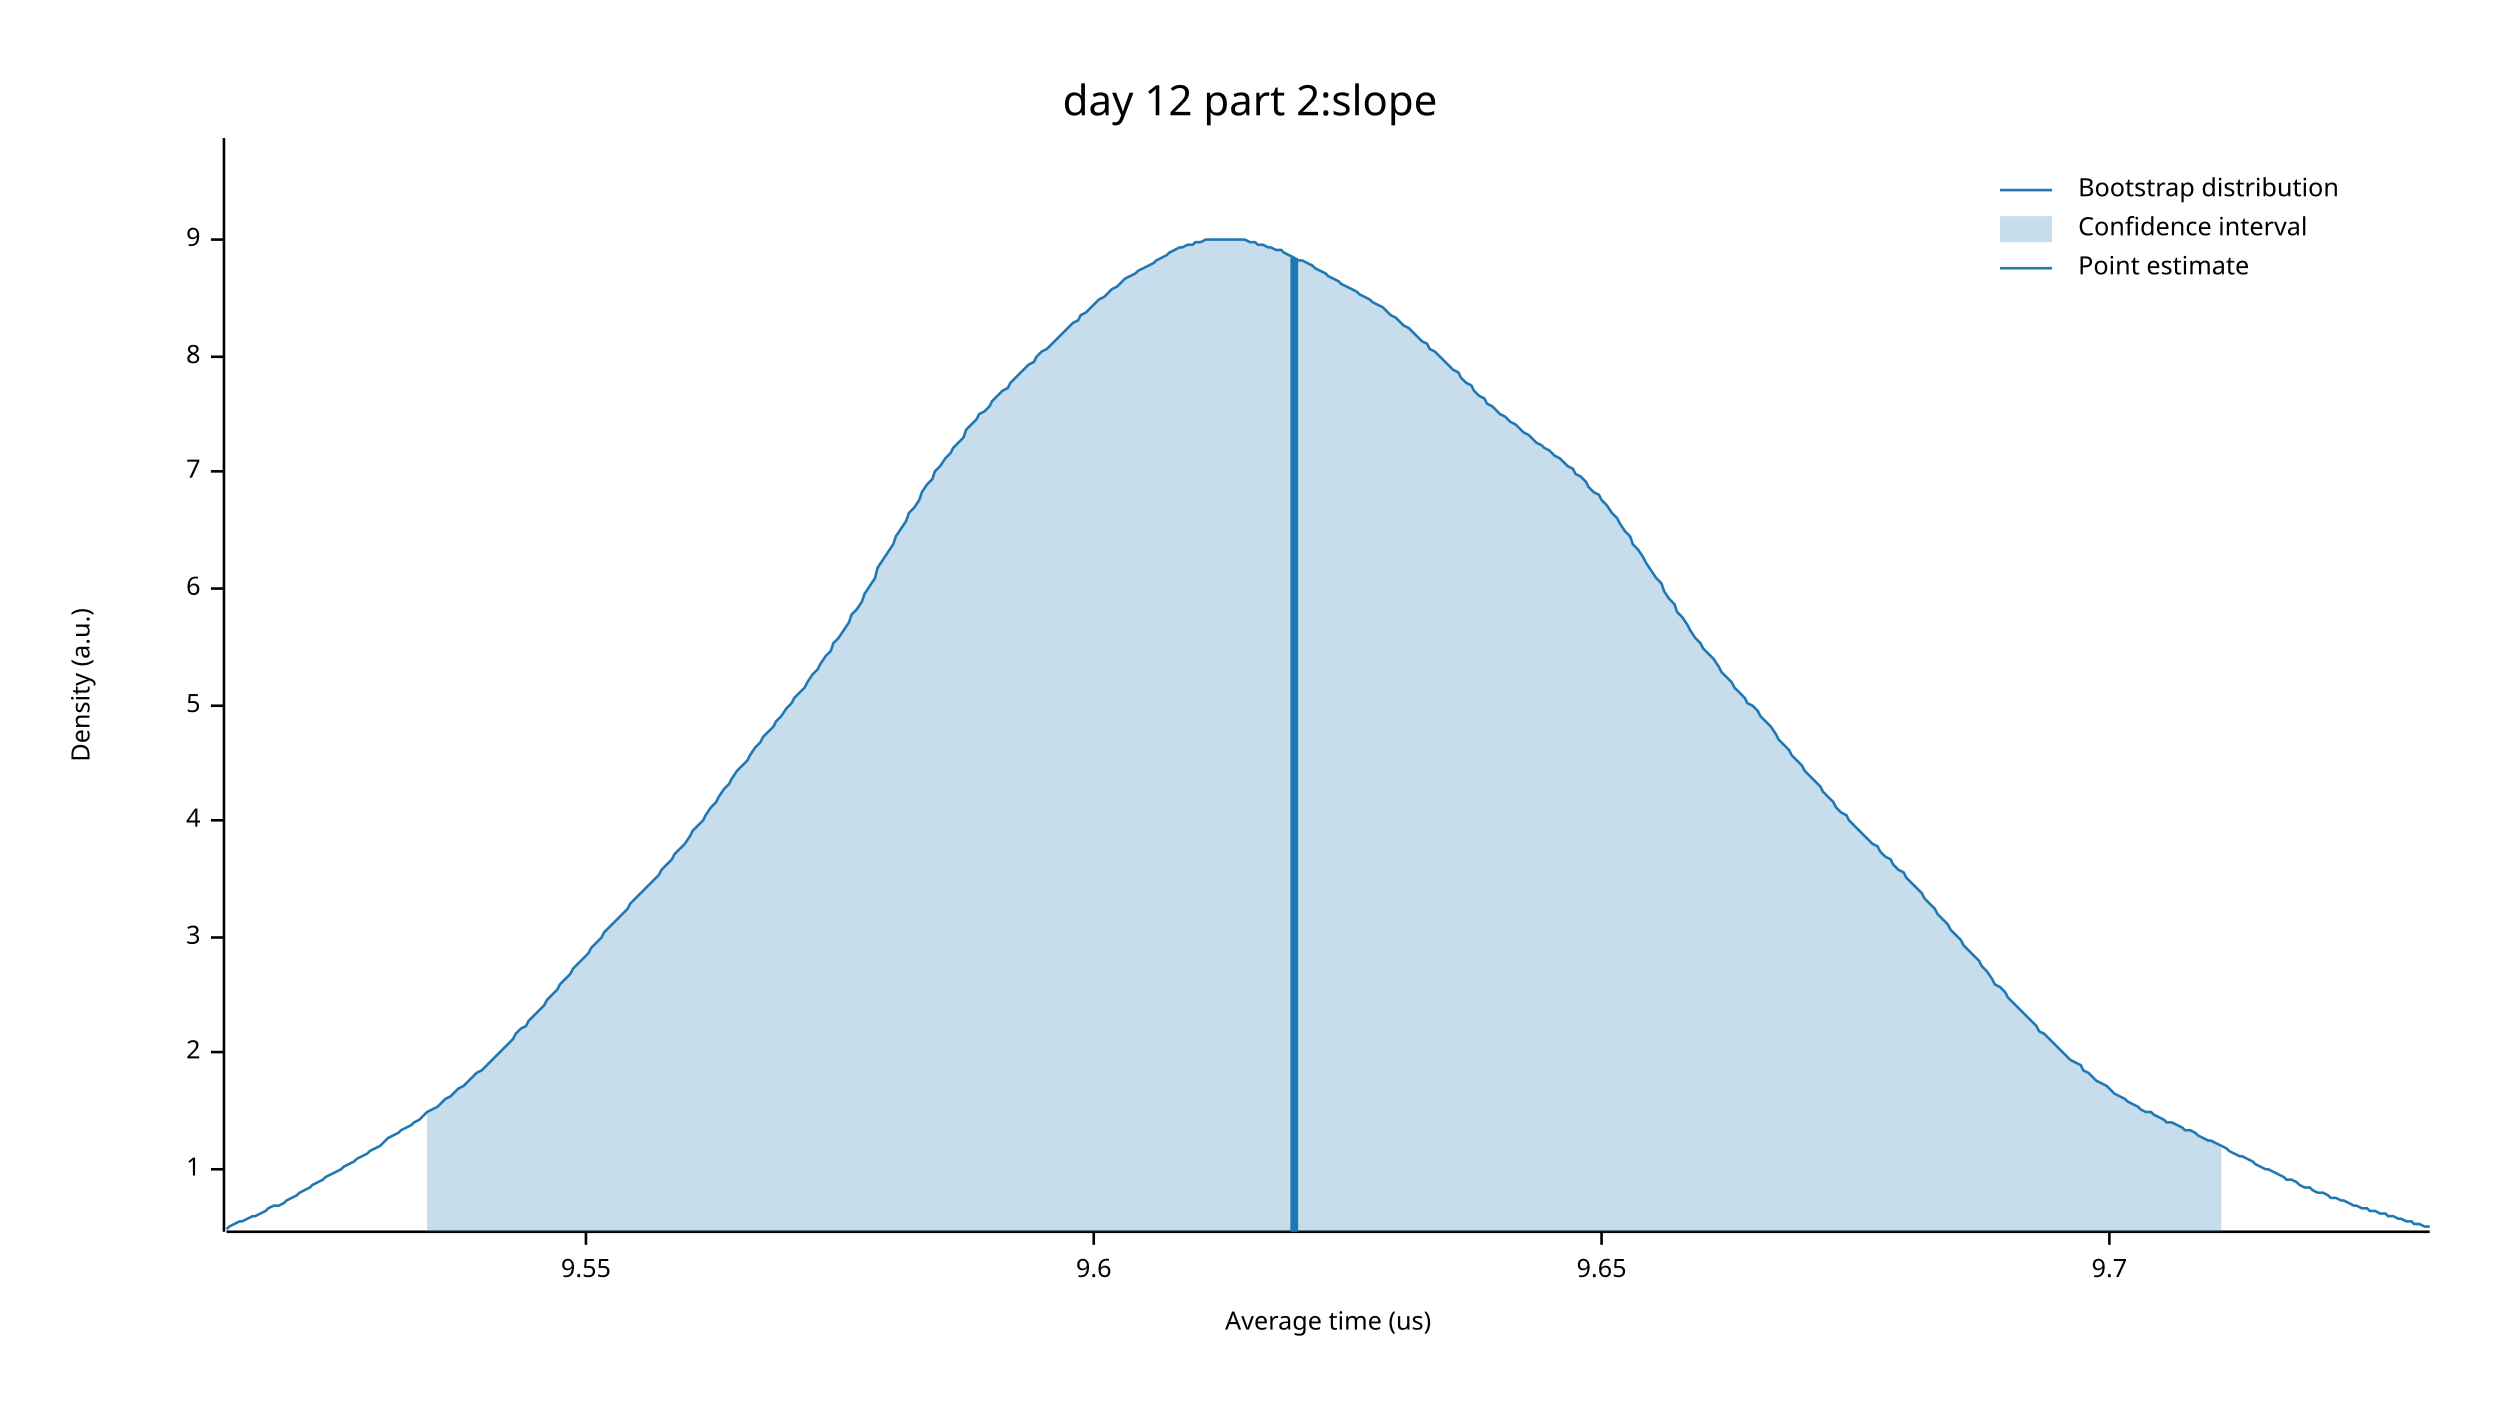
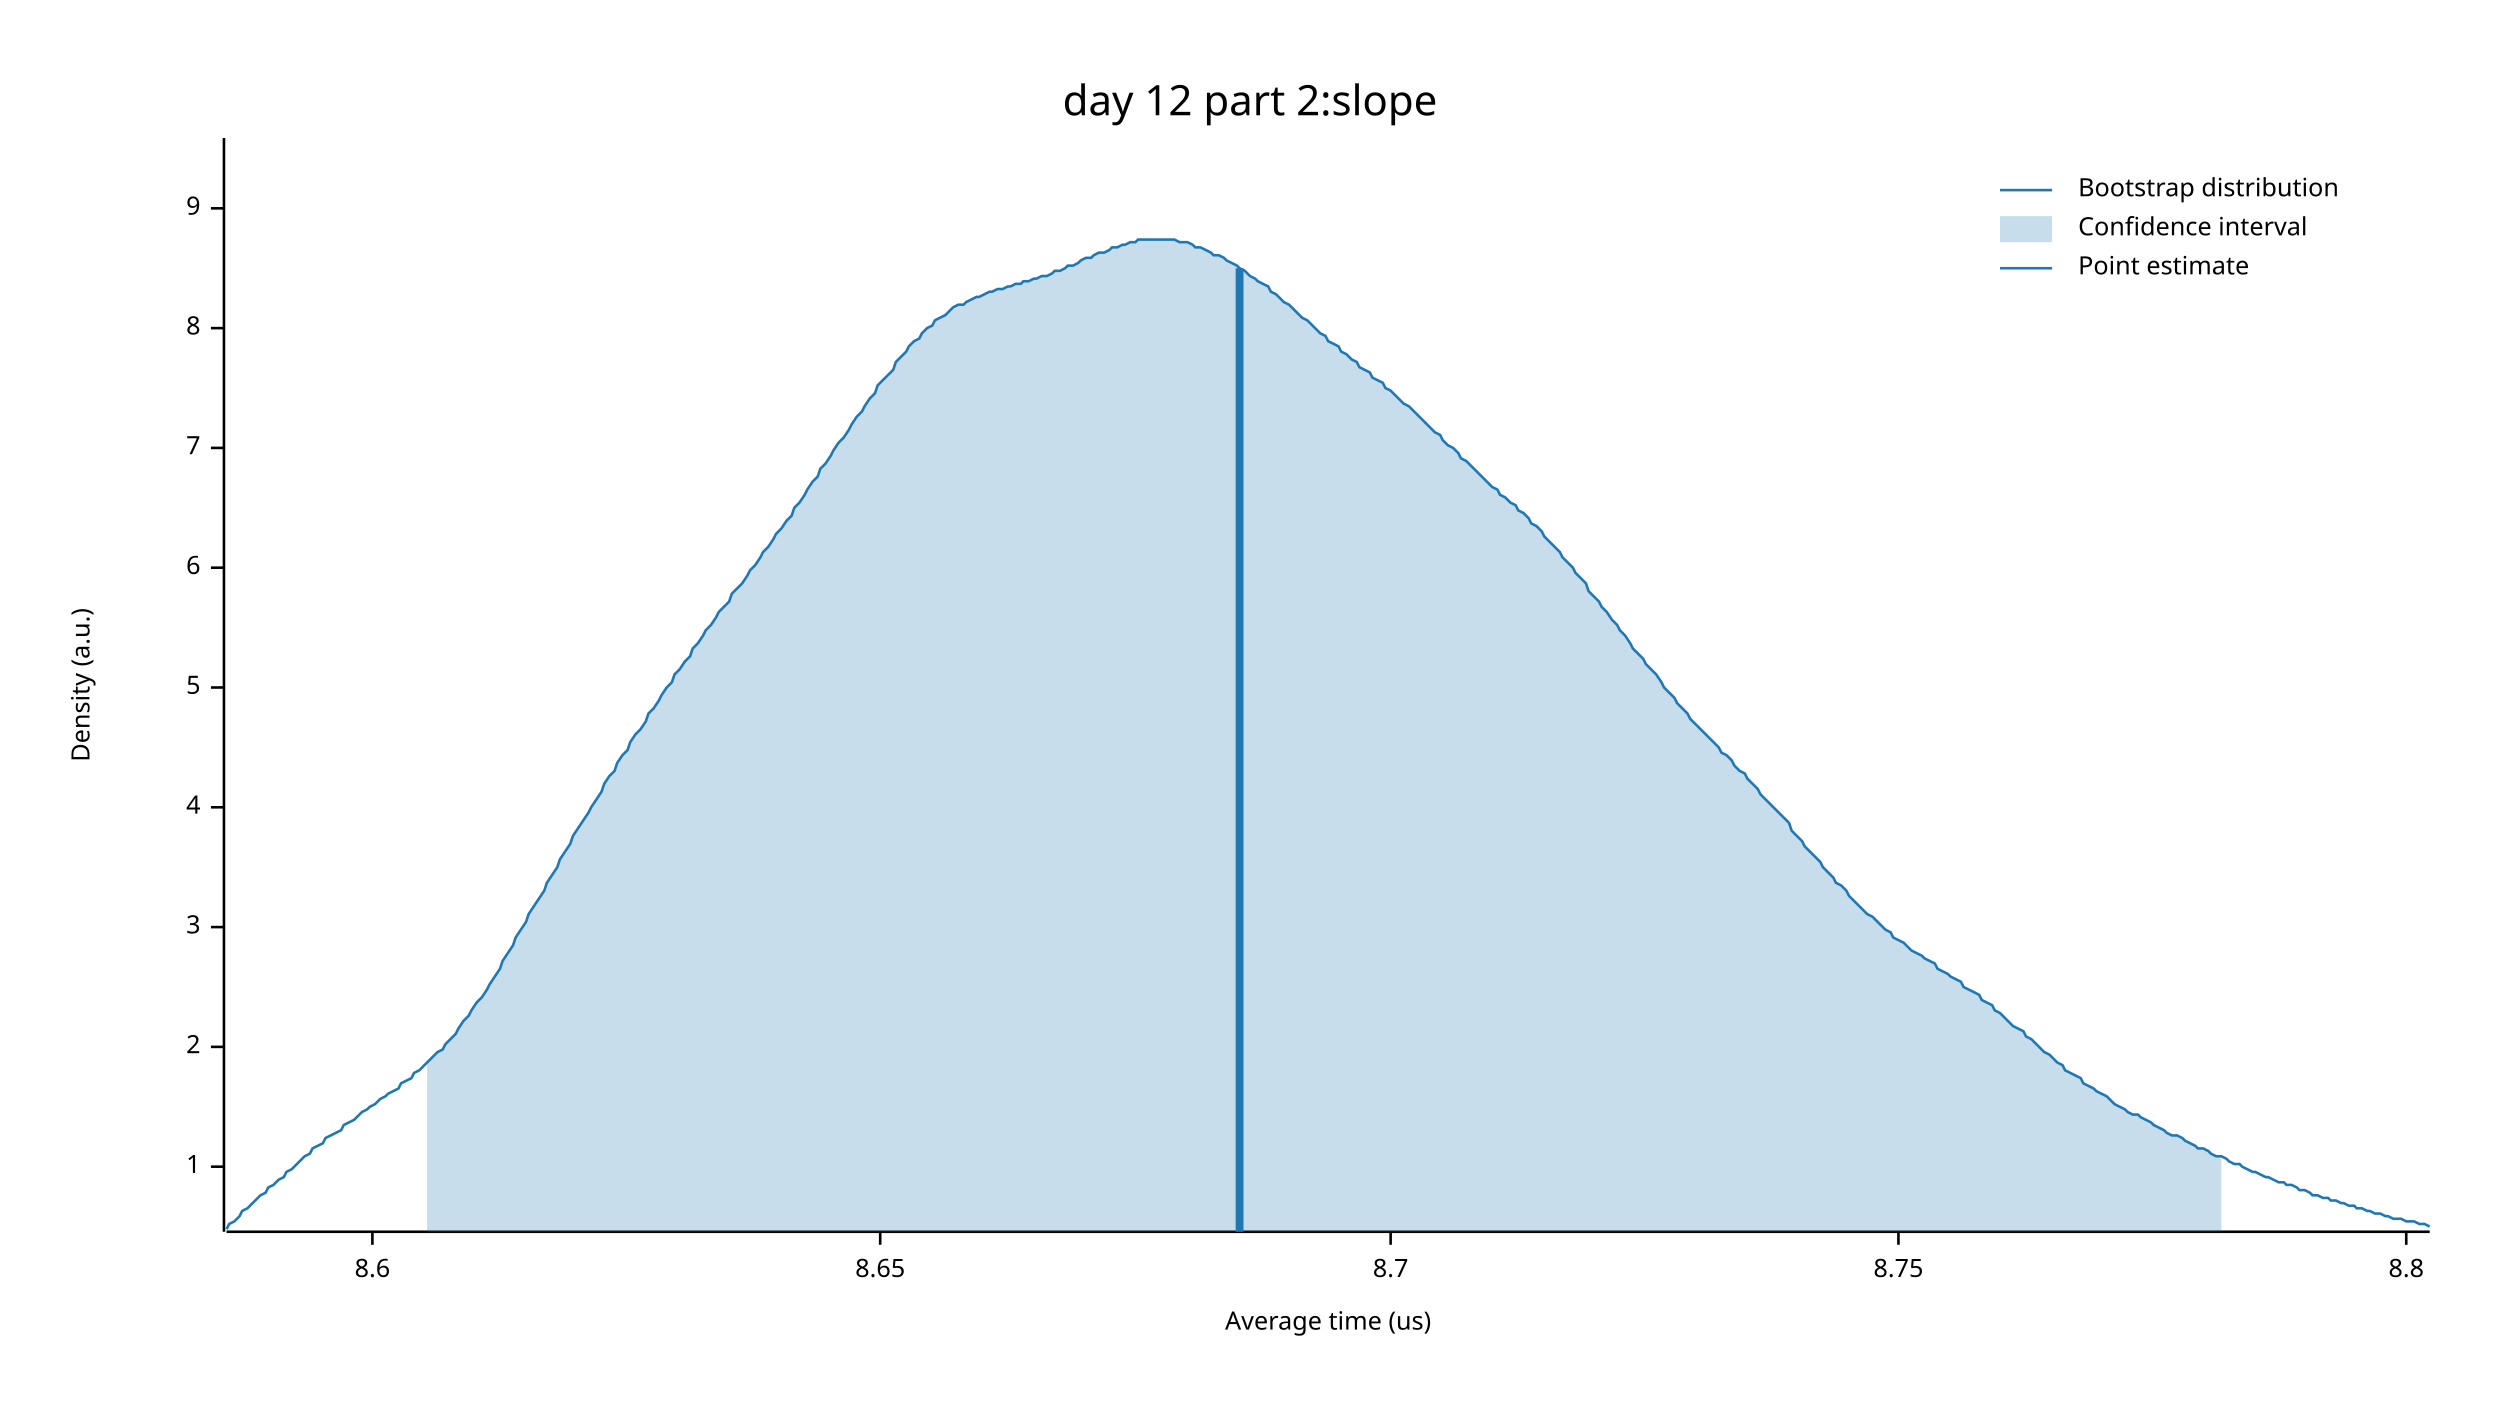
<svg xmlns="http://www.w3.org/2000/svg" width="960" height="540" viewBox="0 0 960 540">
  <text x="480" y="32" dy="0.76em" text-anchor="middle" font-family="sans-serif" font-size="16.129" opacity="1" fill="#000000">
day 12 part 2:slope
</text>
  <text x="27" y="263" dy="0.76em" text-anchor="middle" font-family="sans-serif" font-size="9.677" opacity="1" fill="#000000" transform="rotate(270, 27, 263)">
Density (a.u.)
</text>
  <text x="510" y="513" dy="-0.5ex" text-anchor="middle" font-family="sans-serif" font-size="9.677" opacity="1" fill="#000000">
Average time (us)
</text>
  <polyline fill="none" opacity="1" stroke="#000000" stroke-width="1" points="86,53 86,473 " />
-   <text x="77" y="449" dy="0.5ex" text-anchor="end" font-family="sans-serif" font-size="9.677" opacity="1" fill="#000000">
+   <text x="77" y="448" dy="0.5ex" text-anchor="end" font-family="sans-serif" font-size="9.677" opacity="1" fill="#000000">
1
</text>
-   <polyline fill="none" opacity="1" stroke="#000000" stroke-width="1" points="81,449 86,449 " />
-   <text x="77" y="404" dy="0.5ex" text-anchor="end" font-family="sans-serif" font-size="9.677" opacity="1" fill="#000000">
+   <polyline fill="none" opacity="1" stroke="#000000" stroke-width="1" points="81,448 86,448 " />
+   <text x="77" y="402" dy="0.5ex" text-anchor="end" font-family="sans-serif" font-size="9.677" opacity="1" fill="#000000">
2
</text>
-   <polyline fill="none" opacity="1" stroke="#000000" stroke-width="1" points="81,404 86,404 " />
-   <text x="77" y="360" dy="0.5ex" text-anchor="end" font-family="sans-serif" font-size="9.677" opacity="1" fill="#000000">
+   <polyline fill="none" opacity="1" stroke="#000000" stroke-width="1" points="81,402 86,402 " />
+   <text x="77" y="356" dy="0.5ex" text-anchor="end" font-family="sans-serif" font-size="9.677" opacity="1" fill="#000000">
3
</text>
-   <polyline fill="none" opacity="1" stroke="#000000" stroke-width="1" points="81,360 86,360 " />
-   <text x="77" y="315" dy="0.5ex" text-anchor="end" font-family="sans-serif" font-size="9.677" opacity="1" fill="#000000">
+   <polyline fill="none" opacity="1" stroke="#000000" stroke-width="1" points="81,356 86,356 " />
+   <text x="77" y="310" dy="0.5ex" text-anchor="end" font-family="sans-serif" font-size="9.677" opacity="1" fill="#000000">
4
</text>
-   <polyline fill="none" opacity="1" stroke="#000000" stroke-width="1" points="81,315 86,315 " />
-   <text x="77" y="271" dy="0.5ex" text-anchor="end" font-family="sans-serif" font-size="9.677" opacity="1" fill="#000000">
+   <polyline fill="none" opacity="1" stroke="#000000" stroke-width="1" points="81,310 86,310 " />
+   <text x="77" y="264" dy="0.5ex" text-anchor="end" font-family="sans-serif" font-size="9.677" opacity="1" fill="#000000">
5
</text>
-   <polyline fill="none" opacity="1" stroke="#000000" stroke-width="1" points="81,271 86,271 " />
-   <text x="77" y="226" dy="0.5ex" text-anchor="end" font-family="sans-serif" font-size="9.677" opacity="1" fill="#000000">
+   <polyline fill="none" opacity="1" stroke="#000000" stroke-width="1" points="81,264 86,264 " />
+   <text x="77" y="218" dy="0.5ex" text-anchor="end" font-family="sans-serif" font-size="9.677" opacity="1" fill="#000000">
6
</text>
-   <polyline fill="none" opacity="1" stroke="#000000" stroke-width="1" points="81,226 86,226 " />
-   <text x="77" y="181" dy="0.5ex" text-anchor="end" font-family="sans-serif" font-size="9.677" opacity="1" fill="#000000">
+   <polyline fill="none" opacity="1" stroke="#000000" stroke-width="1" points="81,218 86,218 " />
+   <text x="77" y="172" dy="0.5ex" text-anchor="end" font-family="sans-serif" font-size="9.677" opacity="1" fill="#000000">
7
</text>
-   <polyline fill="none" opacity="1" stroke="#000000" stroke-width="1" points="81,181 86,181 " />
-   <text x="77" y="137" dy="0.5ex" text-anchor="end" font-family="sans-serif" font-size="9.677" opacity="1" fill="#000000">
+   <polyline fill="none" opacity="1" stroke="#000000" stroke-width="1" points="81,172 86,172 " />
+   <text x="77" y="126" dy="0.5ex" text-anchor="end" font-family="sans-serif" font-size="9.677" opacity="1" fill="#000000">
8
</text>
-   <polyline fill="none" opacity="1" stroke="#000000" stroke-width="1" points="81,137 86,137 " />
-   <text x="77" y="92" dy="0.5ex" text-anchor="end" font-family="sans-serif" font-size="9.677" opacity="1" fill="#000000">
+   <polyline fill="none" opacity="1" stroke="#000000" stroke-width="1" points="81,126 86,126 " />
+   <text x="77" y="80" dy="0.5ex" text-anchor="end" font-family="sans-serif" font-size="9.677" opacity="1" fill="#000000">
9
</text>
-   <polyline fill="none" opacity="1" stroke="#000000" stroke-width="1" points="81,92 86,92 " />
+   <polyline fill="none" opacity="1" stroke="#000000" stroke-width="1" points="81,80 86,80 " />
  <polyline fill="none" opacity="1" stroke="#000000" stroke-width="1" points="87,473 933,473 " />
-   <text x="225" y="483" dy="0.76em" text-anchor="middle" font-family="sans-serif" font-size="9.677" opacity="1" fill="#000000">
- 9.55
+   <text x="143" y="483" dy="0.76em" text-anchor="middle" font-family="sans-serif" font-size="9.677" opacity="1" fill="#000000">
+ 8.6
</text>
-   <polyline fill="none" opacity="1" stroke="#000000" stroke-width="1" points="225,473 225,478 " />
-   <text x="420" y="483" dy="0.76em" text-anchor="middle" font-family="sans-serif" font-size="9.677" opacity="1" fill="#000000">
- 9.6
+   <polyline fill="none" opacity="1" stroke="#000000" stroke-width="1" points="143,473 143,478 " />
+   <text x="338" y="483" dy="0.76em" text-anchor="middle" font-family="sans-serif" font-size="9.677" opacity="1" fill="#000000">
+ 8.65
</text>
-   <polyline fill="none" opacity="1" stroke="#000000" stroke-width="1" points="420,473 420,478 " />
-   <text x="615" y="483" dy="0.76em" text-anchor="middle" font-family="sans-serif" font-size="9.677" opacity="1" fill="#000000">
- 9.65
+   <polyline fill="none" opacity="1" stroke="#000000" stroke-width="1" points="338,473 338,478 " />
+   <text x="534" y="483" dy="0.76em" text-anchor="middle" font-family="sans-serif" font-size="9.677" opacity="1" fill="#000000">
+ 8.7
</text>
-   <polyline fill="none" opacity="1" stroke="#000000" stroke-width="1" points="615,473 615,478 " />
-   <text x="810" y="483" dy="0.76em" text-anchor="middle" font-family="sans-serif" font-size="9.677" opacity="1" fill="#000000">
- 9.7
+   <polyline fill="none" opacity="1" stroke="#000000" stroke-width="1" points="534,473 534,478 " />
+   <text x="729" y="483" dy="0.76em" text-anchor="middle" font-family="sans-serif" font-size="9.677" opacity="1" fill="#000000">
+ 8.75
</text>
-   <polyline fill="none" opacity="1" stroke="#000000" stroke-width="1" points="810,473 810,478 " />
-   <polyline fill="none" opacity="1" stroke="#1F78B4" stroke-width="1" points="87,472 88,471 90,470 92,469 93,469 95,468 97,467 98,467 100,466 102,465 103,464 105,463 107,463 109,462 110,461 112,460 114,459 115,458 117,457 119,456 120,455 122,454 124,453 125,452 127,451 129,450 131,449 132,448 134,447 136,446 137,445 139,444 141,443 142,442 144,441 146,440 148,438 149,437 151,436 153,435 154,434 156,433 158,432 159,431 161,430 163,428 164,427 166,426 168,425 170,423 171,422 173,421 175,419 176,418 178,417 180,415 181,414 183,412 185,411 187,409 188,408 190,406 192,404 193,403 195,401 197,399 198,397 200,395 202,394 203,392 205,390 207,388 209,386 210,384 212,382 214,380 215,378 217,376 219,374 220,372 222,370 224,368 226,366 227,364 229,362 231,360 232,358 234,356 236,354 237,353 239,351 241,349 242,347 244,345 246,343 248,341 249,340 251,338 253,336 254,334 256,332 258,330 259,328 261,326 263,324 265,321 266,319 268,317 270,315 271,313 273,310 275,308 276,306 278,303 280,301 281,299 283,296 285,294 287,292 288,290 290,287 292,285 293,283 295,281 297,279 298,277 300,275 302,272 304,270 305,268 307,266 309,264 310,262 312,259 314,257 315,255 317,252 319,250 320,247 322,245 324,242 326,239 327,236 329,234 331,231 332,228 334,225 336,222 337,218 339,215 341,212 343,209 344,206 346,203 348,200 349,197 351,195 353,192 354,189 356,186 358,184 359,181 361,179 363,176 365,174 366,172 368,170 370,168 371,165 373,163 375,161 376,159 378,158 380,156 381,154 383,152 385,150 387,149 388,147 390,145 392,143 393,142 395,140 397,139 398,137 400,135 402,134 404,132 405,131 407,129 409,127 410,126 412,124 414,123 415,121 417,120 419,118 420,117 422,115 424,114 426,112 427,111 429,110 431,108 432,107 434,106 436,105 437,104 439,103 441,102 443,101 444,100 446,99 448,98 449,97 451,96 453,95 454,95 456,94 458,94 459,93 461,93 463,92 465,92 466,92 468,92 470,92 471,92 473,92 475,92 476,92 478,92 480,93 482,93 483,94 485,94 487,95 488,95 490,96 492,96 493,97 495,98 497,99 498,100 500,100 502,101 504,102 505,103 507,104 509,105 510,106 512,107 514,108 515,109 517,110 519,111 521,112 522,113 524,114 526,115 527,116 529,117 531,118 532,119 534,121 536,122 537,123 539,125 541,126 543,128 544,129 546,131 548,132 549,134 551,135 553,137 554,138 556,140 558,142 560,143 561,145 563,147 565,148 566,150 568,152 570,153 571,155 573,156 575,158 576,159 578,160 580,162 582,163 583,164 585,166 587,167 588,168 590,170 592,171 593,172 595,173 597,175 599,176 600,177 602,179 604,180 605,182 607,183 609,185 610,187 612,189 614,190 615,192 617,194 619,197 621,199 622,201 624,204 626,206 627,209 629,211 631,214 632,216 634,219 636,222 638,224 639,227 641,230 643,232 644,235 646,237 648,240 649,242 651,245 653,247 654,249 656,251 658,253 660,256 661,258 663,260 665,262 666,264 668,266 670,268 671,270 673,271 675,273 676,275 678,277 680,279 682,282 683,284 685,286 687,288 688,290 690,292 692,294 693,296 695,298 697,300 699,302 700,304 702,306 704,308 705,310 707,312 709,313 710,315 712,317 714,319 715,320 717,322 719,324 721,325 722,327 724,329 726,330 727,332 729,334 731,335 732,337 734,339 736,341 738,343 739,345 741,347 743,349 744,351 746,353 748,355 749,357 751,359 753,361 754,363 756,365 758,367 760,369 761,371 763,373 765,376 766,378 768,379 770,381 771,383 773,385 775,387 777,389 778,390 780,392 782,394 783,396 785,397 787,399 788,400 790,402 792,404 793,405 795,407 797,408 799,409 800,411 802,412 804,414 805,415 807,416 809,417 810,418 812,420 814,421 816,422 817,423 819,424 821,425 822,426 824,427 826,427 827,428 829,429 831,430 832,431 834,431 836,432 838,433 839,434 841,434 843,435 844,436 846,437 848,438 849,438 851,439 853,440 855,441 856,442 858,443 860,444 861,444 863,445 865,446 866,447 868,448 870,449 871,449 873,450 875,451 877,452 878,453 880,453 882,454 883,455 885,456 887,456 888,457 890,458 892,458 894,459 895,460 897,460 899,461 900,461 902,462 904,463 905,463 907,464 909,464 910,465 912,465 914,466 916,466 917,467 919,467 921,468 922,468 924,469 926,469 927,470 929,470 931,471 933,471 " />
-   <polygon opacity="0.25" fill="#1F78B4" points="164,427 166,426 168,425 170,423 171,422 173,421 175,419 176,418 178,417 180,415 181,414 183,412 185,411 187,409 188,408 190,406 192,404 193,403 195,401 197,399 198,397 200,395 202,394 203,392 205,390 207,388 209,386 210,384 212,382 214,380 215,378 217,376 219,374 220,372 222,370 224,368 226,366 227,364 229,362 231,360 232,358 234,356 236,354 237,353 239,351 241,349 242,347 244,345 246,343 248,341 249,340 251,338 253,336 254,334 256,332 258,330 259,328 261,326 263,324 265,321 266,319 268,317 270,315 271,313 273,310 275,308 276,306 278,303 280,301 281,299 283,296 285,294 287,292 288,290 290,287 292,285 293,283 295,281 297,279 298,277 300,275 302,272 304,270 305,268 307,266 309,264 310,262 312,259 314,257 315,255 317,252 319,250 320,247 322,245 324,242 326,239 327,236 329,234 331,231 332,228 334,225 336,222 337,218 339,215 341,212 343,209 344,206 346,203 348,200 349,197 351,195 353,192 354,189 356,186 358,184 359,181 361,179 363,176 365,174 366,172 368,170 370,168 371,165 373,163 375,161 376,159 378,158 380,156 381,154 383,152 385,150 387,149 388,147 390,145 392,143 393,142 395,140 397,139 398,137 400,135 402,134 404,132 405,131 407,129 409,127 410,126 412,124 414,123 415,121 417,120 419,118 420,117 422,115 424,114 426,112 427,111 429,110 431,108 432,107 434,106 436,105 437,104 439,103 441,102 443,101 444,100 446,99 448,98 449,97 451,96 453,95 454,95 456,94 458,94 459,93 461,93 463,92 465,92 466,92 468,92 470,92 471,92 473,92 475,92 476,92 478,92 480,93 482,93 483,94 485,94 487,95 488,95 490,96 492,96 493,97 495,98 497,99 498,100 500,100 502,101 504,102 505,103 507,104 509,105 510,106 512,107 514,108 515,109 517,110 519,111 521,112 522,113 524,114 526,115 527,116 529,117 531,118 532,119 534,121 536,122 537,123 539,125 541,126 543,128 544,129 546,131 548,132 549,134 551,135 553,137 554,138 556,140 558,142 560,143 561,145 563,147 565,148 566,150 568,152 570,153 571,155 573,156 575,158 576,159 578,160 580,162 582,163 583,164 585,166 587,167 588,168 590,170 592,171 593,172 595,173 597,175 599,176 600,177 602,179 604,180 605,182 607,183 609,185 610,187 612,189 614,190 615,192 617,194 619,197 621,199 622,201 624,204 626,206 627,209 629,211 631,214 632,216 634,219 636,222 638,224 639,227 641,230 643,232 644,235 646,237 648,240 649,242 651,245 653,247 654,249 656,251 658,253 660,256 661,258 663,260 665,262 666,264 668,266 670,268 671,270 673,271 675,273 676,275 678,277 680,279 682,282 683,284 685,286 687,288 688,290 690,292 692,294 693,296 695,298 697,300 699,302 700,304 702,306 704,308 705,310 707,312 709,313 710,315 712,317 714,319 715,320 717,322 719,324 721,325 722,327 724,329 726,330 727,332 729,334 731,335 732,337 734,339 736,341 738,343 739,345 741,347 743,349 744,351 746,353 748,355 749,357 751,359 753,361 754,363 756,365 758,367 760,369 761,371 763,373 765,376 766,378 768,379 770,381 771,383 773,385 775,387 777,389 778,390 780,392 782,394 783,396 785,397 787,399 788,400 790,402 792,404 793,405 795,407 797,408 799,409 800,411 802,412 804,414 805,415 807,416 809,417 810,418 812,420 814,421 816,422 817,423 819,424 821,425 822,426 824,427 826,427 827,428 829,429 831,430 832,431 834,431 836,432 838,433 839,434 841,434 843,435 844,436 846,437 848,438 849,438 851,439 853,440 853,473 164,473 " />
-   <polyline fill="none" opacity="1" stroke="#1F78B4" stroke-width="3" points="497,473 497,99 " />
+   <polyline fill="none" opacity="1" stroke="#000000" stroke-width="1" points="729,473 729,478 " />
+   <text x="924" y="483" dy="0.76em" text-anchor="middle" font-family="sans-serif" font-size="9.677" opacity="1" fill="#000000">
+ 8.8
+ </text>
+   <polyline fill="none" opacity="1" stroke="#000000" stroke-width="1" points="924,473 924,478 " />
+   <polyline fill="none" opacity="1" stroke="#1F78B4" stroke-width="1" points="87,472 88,470 90,469 92,467 93,465 95,464 97,462 98,461 100,459 102,458 103,456 105,455 107,453 109,452 110,450 112,449 114,447 115,446 117,444 119,443 120,441 122,440 124,439 125,437 127,436 129,435 131,434 132,432 134,431 136,430 137,429 139,427 141,426 142,425 144,424 146,422 148,421 149,420 151,419 153,418 154,416 156,415 158,414 159,412 161,411 163,409 164,408 166,406 168,404 170,403 171,401 173,399 175,397 176,395 178,392 180,390 181,388 183,385 185,383 187,380 188,378 190,375 192,372 193,369 195,366 197,363 198,360 200,357 202,354 203,351 205,348 207,345 209,342 210,339 212,336 214,333 215,330 217,327 219,324 220,321 222,318 224,315 226,312 227,310 229,307 231,304 232,301 234,298 236,296 237,293 239,290 241,288 242,285 244,282 246,280 248,277 249,274 251,272 253,269 254,267 256,264 258,262 259,259 261,257 263,254 265,252 266,249 268,247 270,244 271,242 273,240 275,237 276,235 278,233 280,231 281,228 283,226 285,224 287,221 288,219 290,217 292,214 293,212 295,210 297,207 298,205 300,203 302,200 304,198 305,195 307,193 309,190 310,188 312,185 314,183 315,180 317,178 319,175 320,173 322,170 324,168 326,165 327,163 329,160 331,158 332,156 334,153 336,151 337,148 339,146 341,144 343,142 344,139 346,137 348,135 349,133 351,131 353,130 354,128 356,126 358,125 359,123 361,122 363,121 365,119 366,118 368,117 370,117 371,116 373,115 375,114 376,114 378,113 380,112 381,112 383,111 385,111 387,110 388,110 390,109 392,109 393,108 395,108 397,107 398,107 400,106 402,106 404,105 405,104 407,104 409,103 410,102 412,102 414,101 415,100 417,99 419,99 420,98 422,97 424,97 426,96 427,95 429,95 431,94 432,94 434,93 436,93 437,92 439,92 441,92 443,92 444,92 446,92 448,92 449,92 451,92 453,93 454,93 456,93 458,94 459,95 461,95 463,96 465,97 466,98 468,98 470,99 471,100 473,101 475,102 476,103 478,104 480,106 482,107 483,108 485,109 487,110 488,112 490,113 492,115 493,116 495,117 497,119 498,120 500,122 502,123 504,125 505,126 507,128 509,129 510,131 512,132 514,133 515,135 517,136 519,138 521,139 522,141 524,142 526,143 527,145 529,146 531,147 532,149 534,150 536,152 537,153 539,155 541,156 543,158 544,159 546,161 548,163 549,164 551,166 553,167 554,169 556,171 558,172 560,174 561,176 563,177 565,179 566,180 568,182 570,184 571,185 573,187 575,188 576,190 578,191 580,193 582,194 583,196 585,197 587,199 588,201 590,202 592,204 593,206 595,208 597,210 599,212 600,214 602,216 604,218 605,220 607,222 609,224 610,227 612,229 614,231 615,233 617,235 619,238 621,240 622,242 624,244 626,247 627,249 629,251 631,253 632,255 634,257 636,259 638,262 639,264 641,266 643,268 644,270 646,272 648,274 649,276 651,278 653,280 654,281 656,283 658,285 660,287 661,289 663,290 665,292 666,294 668,296 670,297 671,299 673,301 675,303 676,305 678,307 680,309 682,311 683,312 685,314 687,316 688,319 690,321 692,323 693,325 695,327 697,329 699,331 700,333 702,335 704,337 705,339 707,340 709,342 710,344 712,346 714,348 715,349 717,351 719,352 721,354 722,355 724,357 726,358 727,360 729,361 731,362 732,363 734,365 736,366 738,367 739,368 741,369 743,370 744,372 746,373 748,374 749,375 751,376 753,377 754,379 756,380 758,381 760,382 761,384 763,385 765,386 766,388 768,389 770,391 771,392 773,394 775,395 777,396 778,398 780,399 782,401 783,402 785,404 787,405 788,406 790,408 792,409 793,411 795,412 797,413 799,414 800,416 802,417 804,418 805,419 807,420 809,421 810,422 812,424 814,425 816,426 817,427 819,428 821,428 822,429 824,430 826,431 827,432 829,433 831,434 832,435 834,436 836,436 838,437 839,438 841,439 843,440 844,441 846,441 848,442 849,443 851,444 853,444 855,445 856,446 858,447 860,447 861,448 863,449 865,450 866,450 868,451 870,452 871,452 873,453 875,454 877,454 878,455 880,455 882,456 883,457 885,457 887,458 888,459 890,459 892,460 894,460 895,461 897,461 899,462 900,462 902,463 904,463 905,464 907,464 909,465 910,465 912,466 914,466 916,467 917,467 919,468 921,468 922,468 924,469 926,469 927,469 929,470 931,470 933,471 " />
+   <polygon opacity="0.25" fill="#1F78B4" points="164,408 166,406 168,404 170,403 171,401 173,399 175,397 176,395 178,392 180,390 181,388 183,385 185,383 187,380 188,378 190,375 192,372 193,369 195,366 197,363 198,360 200,357 202,354 203,351 205,348 207,345 209,342 210,339 212,336 214,333 215,330 217,327 219,324 220,321 222,318 224,315 226,312 227,310 229,307 231,304 232,301 234,298 236,296 237,293 239,290 241,288 242,285 244,282 246,280 248,277 249,274 251,272 253,269 254,267 256,264 258,262 259,259 261,257 263,254 265,252 266,249 268,247 270,244 271,242 273,240 275,237 276,235 278,233 280,231 281,228 283,226 285,224 287,221 288,219 290,217 292,214 293,212 295,210 297,207 298,205 300,203 302,200 304,198 305,195 307,193 309,190 310,188 312,185 314,183 315,180 317,178 319,175 320,173 322,170 324,168 326,165 327,163 329,160 331,158 332,156 334,153 336,151 337,148 339,146 341,144 343,142 344,139 346,137 348,135 349,133 351,131 353,130 354,128 356,126 358,125 359,123 361,122 363,121 365,119 366,118 368,117 370,117 371,116 373,115 375,114 376,114 378,113 380,112 381,112 383,111 385,111 387,110 388,110 390,109 392,109 393,108 395,108 397,107 398,107 400,106 402,106 404,105 405,104 407,104 409,103 410,102 412,102 414,101 415,100 417,99 419,99 420,98 422,97 424,97 426,96 427,95 429,95 431,94 432,94 434,93 436,93 437,92 439,92 441,92 443,92 444,92 446,92 448,92 449,92 451,92 453,93 454,93 456,93 458,94 459,95 461,95 463,96 465,97 466,98 468,98 470,99 471,100 473,101 475,102 476,103 478,104 480,106 482,107 483,108 485,109 487,110 488,112 490,113 492,115 493,116 495,117 497,119 498,120 500,122 502,123 504,125 505,126 507,128 509,129 510,131 512,132 514,133 515,135 517,136 519,138 521,139 522,141 524,142 526,143 527,145 529,146 531,147 532,149 534,150 536,152 537,153 539,155 541,156 543,158 544,159 546,161 548,163 549,164 551,166 553,167 554,169 556,171 558,172 560,174 561,176 563,177 565,179 566,180 568,182 570,184 571,185 573,187 575,188 576,190 578,191 580,193 582,194 583,196 585,197 587,199 588,201 590,202 592,204 593,206 595,208 597,210 599,212 600,214 602,216 604,218 605,220 607,222 609,224 610,227 612,229 614,231 615,233 617,235 619,238 621,240 622,242 624,244 626,247 627,249 629,251 631,253 632,255 634,257 636,259 638,262 639,264 641,266 643,268 644,270 646,272 648,274 649,276 651,278 653,280 654,281 656,283 658,285 660,287 661,289 663,290 665,292 666,294 668,296 670,297 671,299 673,301 675,303 676,305 678,307 680,309 682,311 683,312 685,314 687,316 688,319 690,321 692,323 693,325 695,327 697,329 699,331 700,333 702,335 704,337 705,339 707,340 709,342 710,344 712,346 714,348 715,349 717,351 719,352 721,354 722,355 724,357 726,358 727,360 729,361 731,362 732,363 734,365 736,366 738,367 739,368 741,369 743,370 744,372 746,373 748,374 749,375 751,376 753,377 754,379 756,380 758,381 760,382 761,384 763,385 765,386 766,388 768,389 770,391 771,392 773,394 775,395 777,396 778,398 780,399 782,401 783,402 785,404 787,405 788,406 790,408 792,409 793,411 795,412 797,413 799,414 800,416 802,417 804,418 805,419 807,420 809,421 810,422 812,424 814,425 816,426 817,427 819,428 821,428 822,429 824,430 826,431 827,432 829,433 831,434 832,435 834,436 836,436 838,437 839,438 841,439 843,440 844,441 846,441 848,442 849,443 851,444 853,444 853,473 164,473 " />
+   <polyline fill="none" opacity="1" stroke="#1F78B4" stroke-width="3" points="476,473 476,103 " />
  <text x="798" y="68" dy="0.76em" text-anchor="start" font-family="sans-serif" font-size="9.677" opacity="1" fill="#000000">
Bootstrap distribution
</text>
  <text x="798" y="83" dy="0.76em" text-anchor="start" font-family="sans-serif" font-size="9.677" opacity="1" fill="#000000">
Confidence interval
</text>
  <text x="798" y="98" dy="0.76em" text-anchor="start" font-family="sans-serif" font-size="9.677" opacity="1" fill="#000000">
Point estimate
</text>
  <polyline fill="none" opacity="1" stroke="#1F78B4" stroke-width="1" points="768,73 788,73 " />
  <rect x="768" y="83" width="20" height="10" opacity="0.25" fill="#1F78B4" stroke="none" />
  <polyline fill="none" opacity="1" stroke="#1F78B4" stroke-width="1" points="768,103 788,103 " />
</svg>
